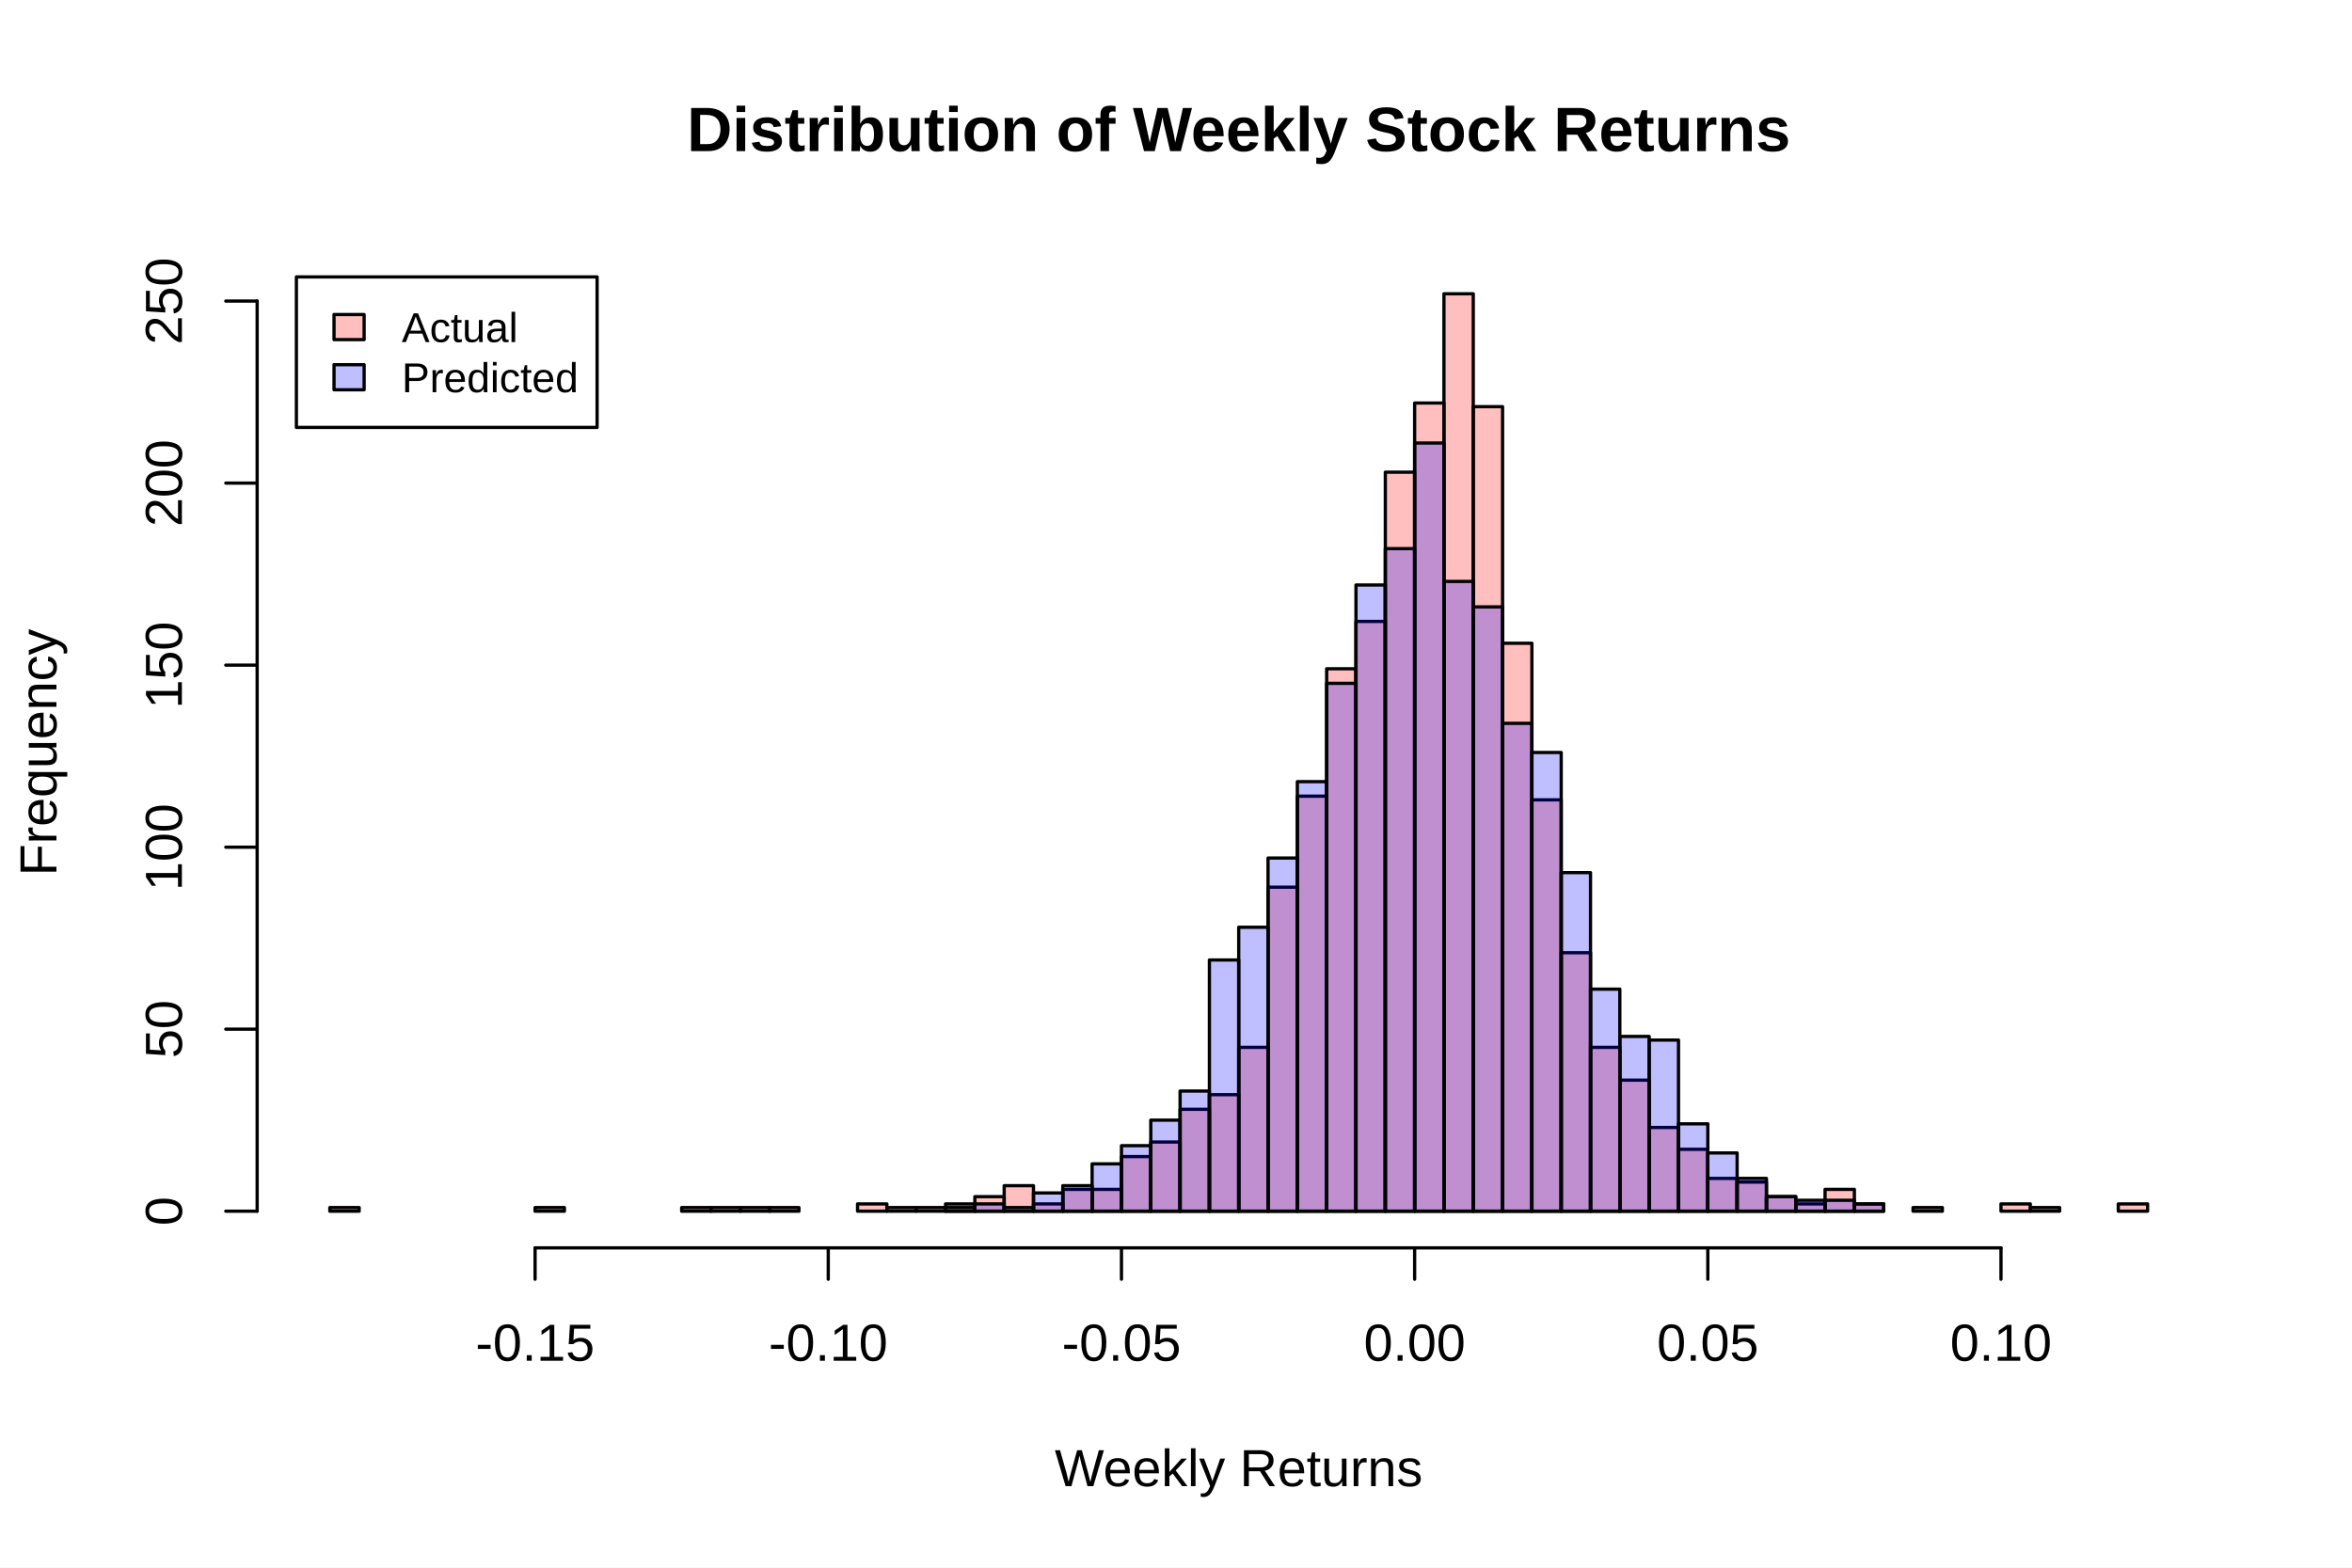
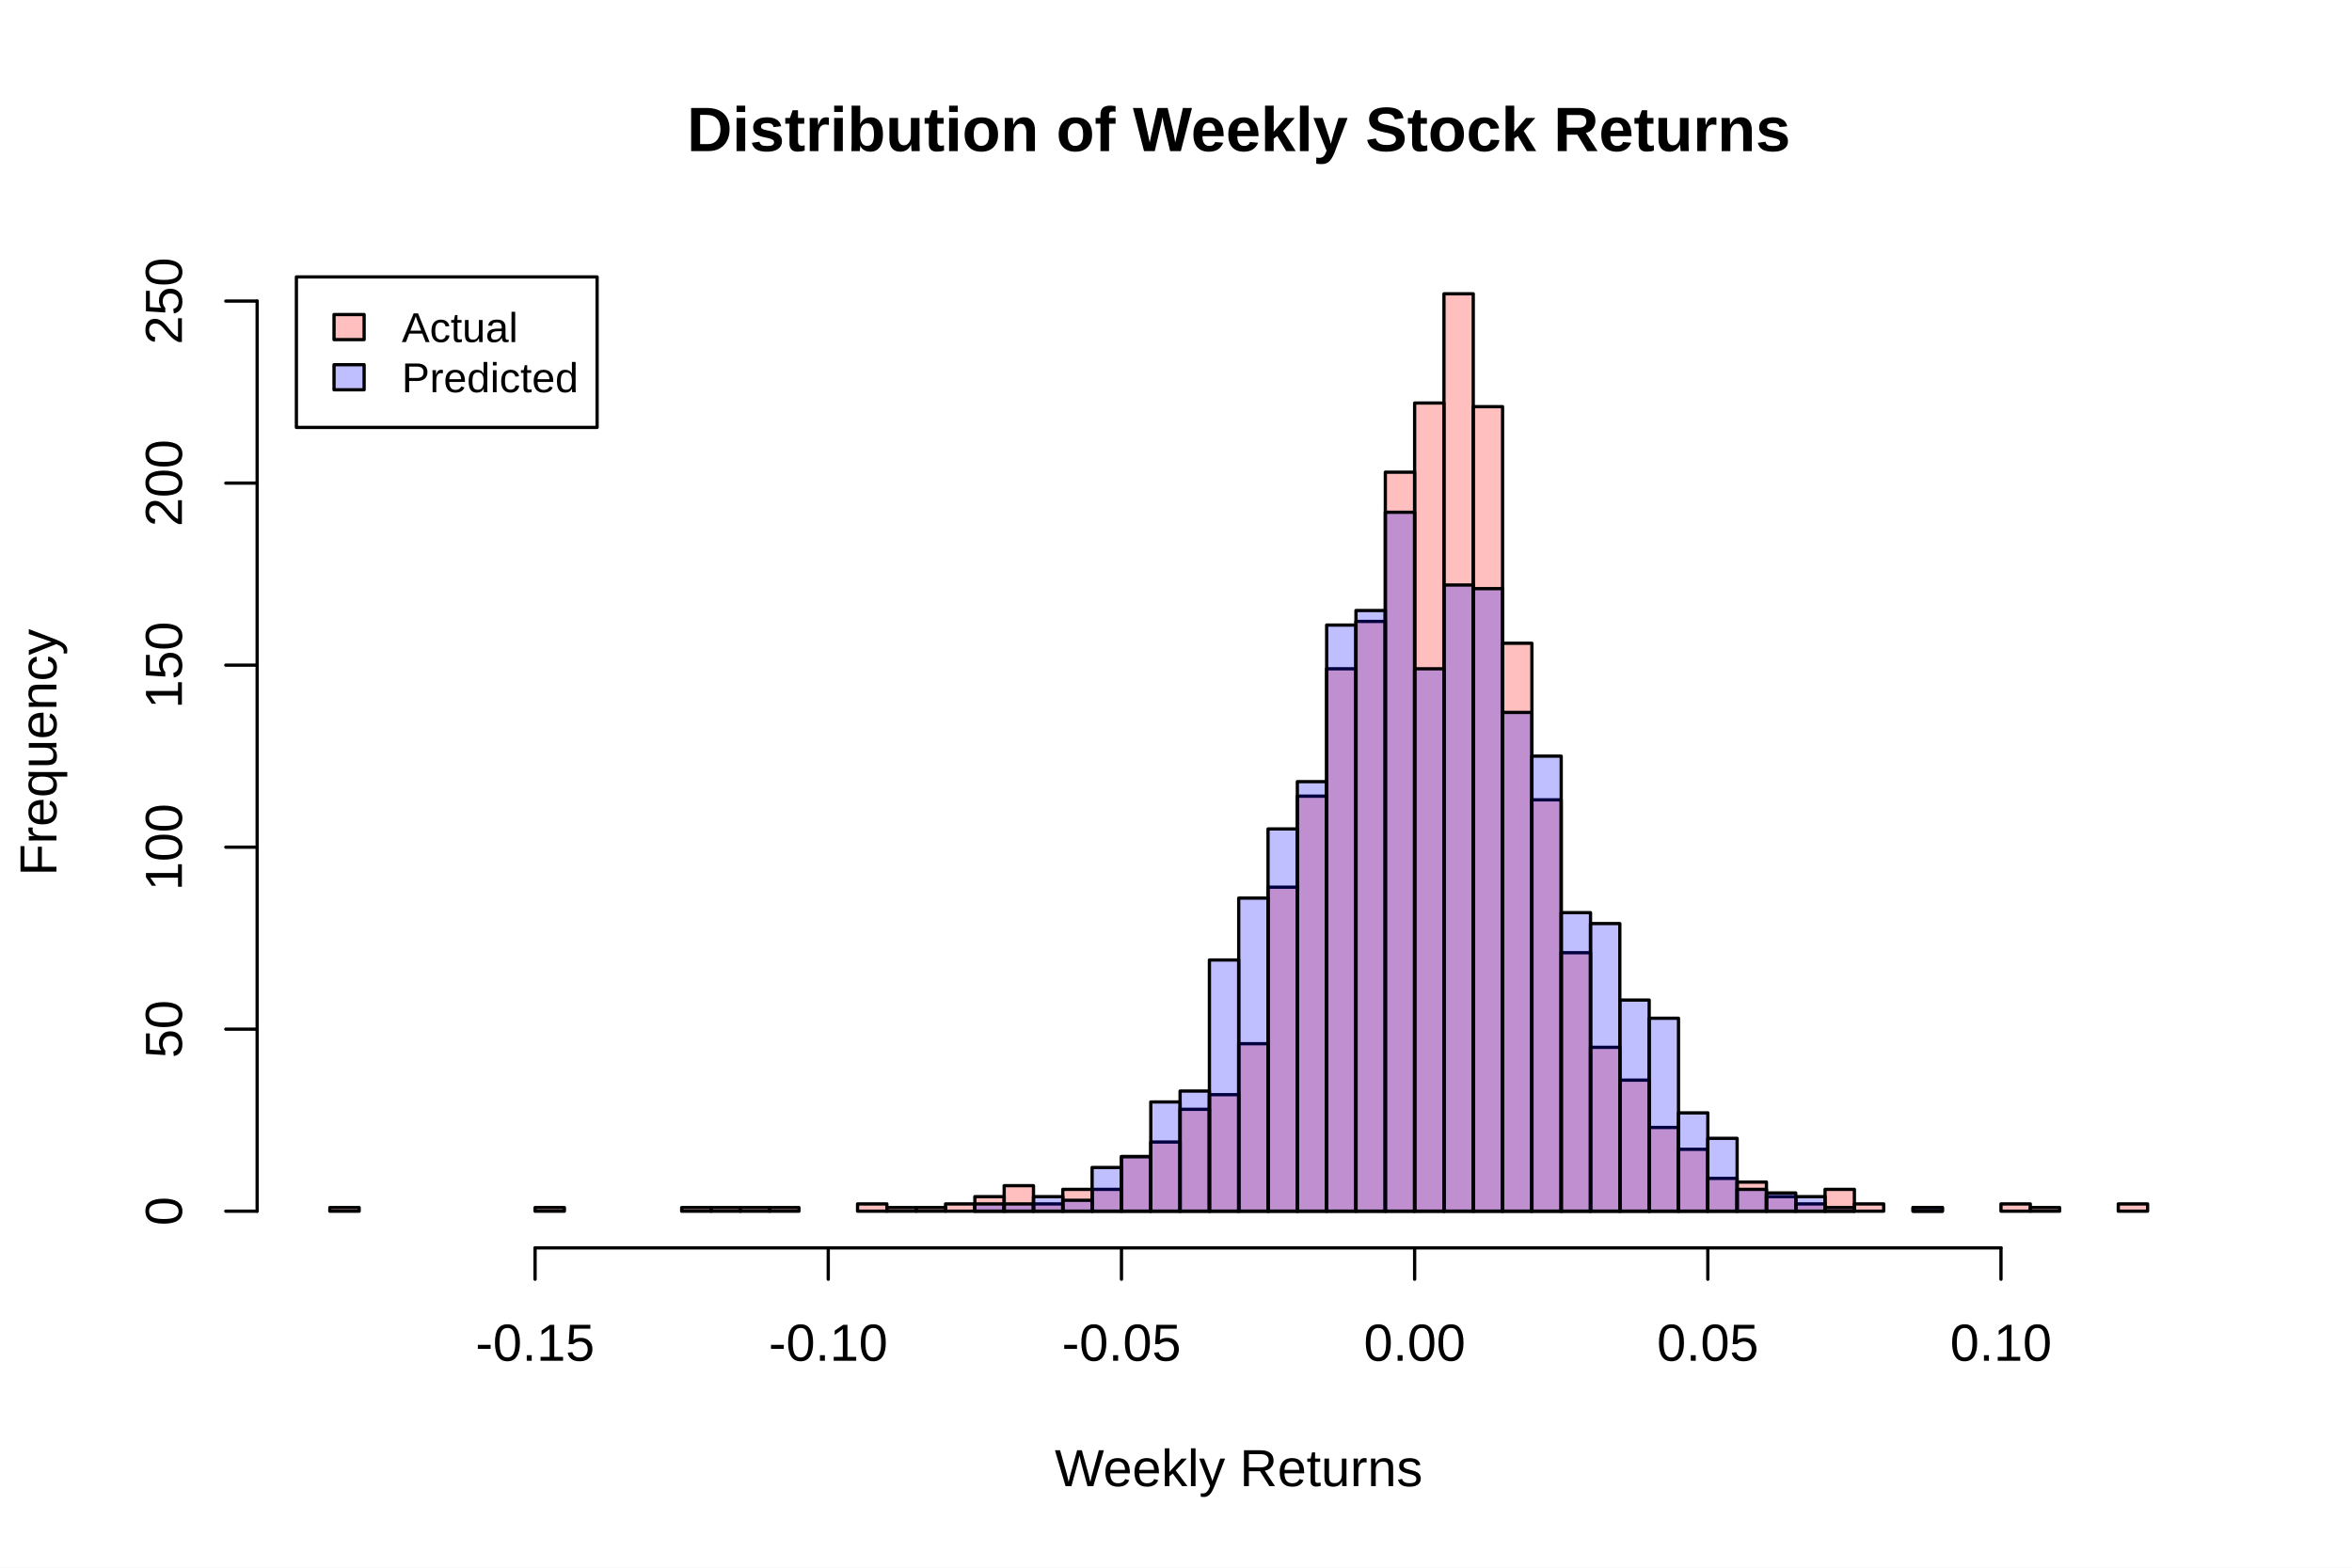
<svg xmlns="http://www.w3.org/2000/svg" class="svglite" width="540.00pt" height="360.00pt" viewBox="0 0 540.00 360.00">
  <defs>
    <style type="text/css">
    .svglite line, .svglite polyline, .svglite polygon, .svglite path, .svglite rect, .svglite circle {
      fill: none;
      stroke: #000000;
      stroke-linecap: round;
      stroke-linejoin: round;
      stroke-miterlimit: 10.00;
    }
    .svglite text {
      white-space: pre;
    }
  </style>
  </defs>
  <rect width="100%" height="100%" style="stroke: none; fill: #FFFFFF;" />
  <defs>
    <clipPath id="cpMC4wMHw1NDAuMDB8MC4wMHwzNjAuMDA=">
      <rect x="0.00" y="0.00" width="540.00" height="360.00" />
    </clipPath>
  </defs>
  <g clip-path="url(#cpMC4wMHw1NDAuMDB8MC4wMHwzNjAuMDA=)">
    <text x="284.40" y="34.70" text-anchor="middle" style="font-size: 14.40px; font-weight: bold; font-family: &quot;Arial&quot;;" textLength="253.51px" lengthAdjust="spacingAndGlyphs">Distribution of Weekly Stock Returns</text>
    <text x="284.40" y="341.28" text-anchor="middle" style="font-size: 12.00px; font-family: &quot;Arial&quot;;" textLength="84.69px" lengthAdjust="spacingAndGlyphs">Weekly Returns</text>
    <text transform="translate(12.96,172.80) rotate(-90)" text-anchor="middle" style="font-size: 12.00px; font-family: &quot;Arial&quot;;" textLength="56.69px" lengthAdjust="spacingAndGlyphs">Frequency</text>
    <line x1="122.85" y1="286.56" x2="459.41" y2="286.56" style="stroke-width: 0.75;" />
    <line x1="122.85" y1="286.56" x2="122.85" y2="293.76" style="stroke-width: 0.75;" />
    <line x1="190.16" y1="286.56" x2="190.16" y2="293.76" style="stroke-width: 0.75;" />
    <line x1="257.48" y1="286.56" x2="257.48" y2="293.76" style="stroke-width: 0.75;" />
    <line x1="324.79" y1="286.56" x2="324.79" y2="293.76" style="stroke-width: 0.75;" />
    <line x1="392.10" y1="286.56" x2="392.10" y2="293.76" style="stroke-width: 0.75;" />
    <line x1="459.41" y1="286.56" x2="459.41" y2="293.76" style="stroke-width: 0.75;" />
    <text x="122.85" y="312.48" text-anchor="middle" style="font-size: 12.00px; font-family: &quot;Arial&quot;;" textLength="27.35px" lengthAdjust="spacingAndGlyphs">-0.15</text>
    <text x="190.16" y="312.48" text-anchor="middle" style="font-size: 12.00px; font-family: &quot;Arial&quot;;" textLength="27.35px" lengthAdjust="spacingAndGlyphs">-0.10</text>
    <text x="257.48" y="312.48" text-anchor="middle" style="font-size: 12.00px; font-family: &quot;Arial&quot;;" textLength="27.35px" lengthAdjust="spacingAndGlyphs">-0.05</text>
    <text x="324.79" y="312.48" text-anchor="middle" style="font-size: 12.00px; font-family: &quot;Arial&quot;;" textLength="23.36px" lengthAdjust="spacingAndGlyphs">0.00</text>
    <text x="392.10" y="312.48" text-anchor="middle" style="font-size: 12.00px; font-family: &quot;Arial&quot;;" textLength="23.36px" lengthAdjust="spacingAndGlyphs">0.05</text>
    <text x="459.41" y="312.48" text-anchor="middle" style="font-size: 12.00px; font-family: &quot;Arial&quot;;" textLength="23.36px" lengthAdjust="spacingAndGlyphs">0.10</text>
    <line x1="59.04" y1="278.13" x2="59.04" y2="69.14" style="stroke-width: 0.75;" />
    <line x1="59.04" y1="278.13" x2="51.84" y2="278.13" style="stroke-width: 0.75;" />
    <line x1="59.04" y1="236.33" x2="51.84" y2="236.33" style="stroke-width: 0.75;" />
    <line x1="59.04" y1="194.54" x2="51.84" y2="194.54" style="stroke-width: 0.75;" />
    <line x1="59.04" y1="152.74" x2="51.84" y2="152.74" style="stroke-width: 0.75;" />
    <line x1="59.04" y1="110.94" x2="51.84" y2="110.94" style="stroke-width: 0.75;" />
    <line x1="59.04" y1="69.14" x2="51.84" y2="69.14" style="stroke-width: 0.75;" />
    <text transform="translate(41.76,278.13) rotate(-90)" text-anchor="middle" style="font-size: 12.00px; font-family: &quot;Arial&quot;;" textLength="6.67px" lengthAdjust="spacingAndGlyphs">0</text>
    <text transform="translate(41.76,236.33) rotate(-90)" text-anchor="middle" style="font-size: 12.00px; font-family: &quot;Arial&quot;;" textLength="13.35px" lengthAdjust="spacingAndGlyphs">50</text>
    <text transform="translate(41.76,194.54) rotate(-90)" text-anchor="middle" style="font-size: 12.00px; font-family: &quot;Arial&quot;;" textLength="20.02px" lengthAdjust="spacingAndGlyphs">100</text>
    <text transform="translate(41.76,152.74) rotate(-90)" text-anchor="middle" style="font-size: 12.00px; font-family: &quot;Arial&quot;;" textLength="20.02px" lengthAdjust="spacingAndGlyphs">150</text>
    <text transform="translate(41.76,110.94) rotate(-90)" text-anchor="middle" style="font-size: 12.00px; font-family: &quot;Arial&quot;;" textLength="20.02px" lengthAdjust="spacingAndGlyphs">200</text>
    <text transform="translate(41.76,69.14) rotate(-90)" text-anchor="middle" style="font-size: 12.00px; font-family: &quot;Arial&quot;;" textLength="20.02px" lengthAdjust="spacingAndGlyphs">250</text>
  </g>
  <defs>
    <clipPath id="cpNTkuMDR8NTA5Ljc2fDU5LjA0fDI4Ni41Ng==">
      <rect x="59.04" y="59.04" width="450.72" height="227.52" />
    </clipPath>
  </defs>
  <g clip-path="url(#cpNTkuMDR8NTA5Ljc2fDU5LjA0fDI4Ni41Ng==)">
    <rect x="75.73" y="277.30" width="6.73" height="0.84" style="stroke-width: 0.75; fill: #FF0000; fill-opacity: 0.25;" />
    <rect x="82.46" y="278.13" width="6.73" height="0.00" style="stroke-width: 0.75; fill: #FF0000; fill-opacity: 0.25;" />
    <rect x="89.20" y="278.13" width="6.73" height="0.00" style="stroke-width: 0.75; fill: #FF0000; fill-opacity: 0.25;" />
    <rect x="95.93" y="278.13" width="6.73" height="0.00" style="stroke-width: 0.75; fill: #FF0000; fill-opacity: 0.25;" />
    <rect x="102.66" y="278.13" width="6.73" height="0.00" style="stroke-width: 0.75; fill: #FF0000; fill-opacity: 0.25;" />
    <rect x="109.39" y="278.13" width="6.73" height="0.00" style="stroke-width: 0.75; fill: #FF0000; fill-opacity: 0.25;" />
    <rect x="116.12" y="278.13" width="6.73" height="0.00" style="stroke-width: 0.75; fill: #FF0000; fill-opacity: 0.25;" />
    <rect x="122.85" y="277.30" width="6.73" height="0.84" style="stroke-width: 0.75; fill: #FF0000; fill-opacity: 0.25;" />
    <rect x="129.58" y="278.13" width="6.73" height="0.00" style="stroke-width: 0.75; fill: #FF0000; fill-opacity: 0.25;" />
    <rect x="136.31" y="278.13" width="6.73" height="0.00" style="stroke-width: 0.75; fill: #FF0000; fill-opacity: 0.25;" />
    <rect x="143.05" y="278.13" width="6.73" height="0.00" style="stroke-width: 0.75; fill: #FF0000; fill-opacity: 0.25;" />
    <rect x="149.78" y="278.13" width="6.73" height="0.00" style="stroke-width: 0.75; fill: #FF0000; fill-opacity: 0.25;" />
    <rect x="156.51" y="277.30" width="6.73" height="0.84" style="stroke-width: 0.75; fill: #FF0000; fill-opacity: 0.25;" />
    <rect x="163.24" y="277.30" width="6.73" height="0.84" style="stroke-width: 0.75; fill: #FF0000; fill-opacity: 0.25;" />
    <rect x="169.97" y="277.30" width="6.73" height="0.84" style="stroke-width: 0.75; fill: #FF0000; fill-opacity: 0.25;" />
    <rect x="176.70" y="277.30" width="6.73" height="0.84" style="stroke-width: 0.75; fill: #FF0000; fill-opacity: 0.25;" />
    <rect x="183.43" y="278.13" width="6.73" height="0.00" style="stroke-width: 0.75; fill: #FF0000; fill-opacity: 0.25;" />
    <rect x="190.16" y="278.13" width="6.73" height="0.00" style="stroke-width: 0.75; fill: #FF0000; fill-opacity: 0.25;" />
    <rect x="196.89" y="276.46" width="6.73" height="1.67" style="stroke-width: 0.75; fill: #FF0000; fill-opacity: 0.25;" />
    <rect x="203.63" y="277.30" width="6.73" height="0.84" style="stroke-width: 0.75; fill: #FF0000; fill-opacity: 0.25;" />
    <rect x="210.36" y="277.30" width="6.73" height="0.84" style="stroke-width: 0.75; fill: #FF0000; fill-opacity: 0.25;" />
    <rect x="217.09" y="276.46" width="6.73" height="1.67" style="stroke-width: 0.75; fill: #FF0000; fill-opacity: 0.25;" />
    <rect x="223.82" y="274.79" width="6.73" height="3.34" style="stroke-width: 0.75; fill: #FF0000; fill-opacity: 0.25;" />
    <rect x="230.55" y="272.28" width="6.73" height="5.85" style="stroke-width: 0.75; fill: #FF0000; fill-opacity: 0.25;" />
    <rect x="237.28" y="276.46" width="6.73" height="1.67" style="stroke-width: 0.75; fill: #FF0000; fill-opacity: 0.25;" />
    <rect x="244.01" y="273.12" width="6.73" height="5.02" style="stroke-width: 0.75; fill: #FF0000; fill-opacity: 0.25;" />
    <rect x="250.74" y="273.12" width="6.73" height="5.02" style="stroke-width: 0.75; fill: #FF0000; fill-opacity: 0.25;" />
    <rect x="257.48" y="265.59" width="6.73" height="12.54" style="stroke-width: 0.75; fill: #FF0000; fill-opacity: 0.25;" />
    <rect x="264.21" y="262.25" width="6.73" height="15.88" style="stroke-width: 0.75; fill: #FF0000; fill-opacity: 0.25;" />
    <rect x="270.94" y="254.73" width="6.73" height="23.41" style="stroke-width: 0.75; fill: #FF0000; fill-opacity: 0.25;" />
    <rect x="277.67" y="251.38" width="6.73" height="26.75" style="stroke-width: 0.75; fill: #FF0000; fill-opacity: 0.25;" />
-     <rect x="284.40" y="240.51" width="6.73" height="37.62" style="stroke-width: 0.75; fill: #FF0000; fill-opacity: 0.25;" />
+     <rect x="284.40" y="239.68" width="6.73" height="38.46" style="stroke-width: 0.75; fill: #FF0000; fill-opacity: 0.25;" />
    <rect x="291.13" y="203.73" width="6.73" height="74.40" style="stroke-width: 0.75; fill: #FF0000; fill-opacity: 0.25;" />
    <rect x="297.86" y="182.83" width="6.73" height="95.30" style="stroke-width: 0.75; fill: #FF0000; fill-opacity: 0.25;" />
    <rect x="304.59" y="153.57" width="6.73" height="124.56" style="stroke-width: 0.75; fill: #FF0000; fill-opacity: 0.25;" />
    <rect x="311.32" y="142.70" width="6.73" height="135.43" style="stroke-width: 0.75; fill: #FF0000; fill-opacity: 0.25;" />
    <rect x="318.06" y="108.43" width="6.73" height="169.70" style="stroke-width: 0.75; fill: #FF0000; fill-opacity: 0.25;" />
    <rect x="324.79" y="92.55" width="6.73" height="185.59" style="stroke-width: 0.75; fill: #FF0000; fill-opacity: 0.25;" />
    <rect x="331.52" y="67.47" width="6.73" height="210.67" style="stroke-width: 0.75; fill: #FF0000; fill-opacity: 0.25;" />
    <rect x="338.25" y="93.38" width="6.73" height="184.75" style="stroke-width: 0.75; fill: #FF0000; fill-opacity: 0.25;" />
    <rect x="344.98" y="147.72" width="6.73" height="130.41" style="stroke-width: 0.75; fill: #FF0000; fill-opacity: 0.25;" />
    <rect x="351.71" y="183.67" width="6.73" height="94.47" style="stroke-width: 0.75; fill: #FF0000; fill-opacity: 0.25;" />
    <rect x="358.44" y="218.78" width="6.73" height="59.35" style="stroke-width: 0.75; fill: #FF0000; fill-opacity: 0.25;" />
    <rect x="365.17" y="240.51" width="6.73" height="37.62" style="stroke-width: 0.75; fill: #FF0000; fill-opacity: 0.25;" />
    <rect x="371.91" y="248.04" width="6.73" height="30.10" style="stroke-width: 0.75; fill: #FF0000; fill-opacity: 0.25;" />
    <rect x="378.64" y="258.91" width="6.73" height="19.23" style="stroke-width: 0.75; fill: #FF0000; fill-opacity: 0.25;" />
    <rect x="385.37" y="263.92" width="6.73" height="14.21" style="stroke-width: 0.75; fill: #FF0000; fill-opacity: 0.25;" />
    <rect x="392.10" y="270.61" width="6.73" height="7.52" style="stroke-width: 0.75; fill: #FF0000; fill-opacity: 0.25;" />
    <rect x="398.83" y="271.45" width="6.73" height="6.69" style="stroke-width: 0.75; fill: #FF0000; fill-opacity: 0.25;" />
    <rect x="405.56" y="274.79" width="6.73" height="3.34" style="stroke-width: 0.75; fill: #FF0000; fill-opacity: 0.25;" />
    <rect x="412.29" y="276.46" width="6.73" height="1.67" style="stroke-width: 0.75; fill: #FF0000; fill-opacity: 0.25;" />
    <rect x="419.02" y="273.12" width="6.73" height="5.02" style="stroke-width: 0.75; fill: #FF0000; fill-opacity: 0.25;" />
    <rect x="425.75" y="276.46" width="6.73" height="1.67" style="stroke-width: 0.75; fill: #FF0000; fill-opacity: 0.25;" />
    <rect x="432.49" y="278.13" width="6.73" height="0.00" style="stroke-width: 0.75; fill: #FF0000; fill-opacity: 0.25;" />
    <rect x="439.22" y="277.30" width="6.73" height="0.84" style="stroke-width: 0.75; fill: #FF0000; fill-opacity: 0.25;" />
    <rect x="445.95" y="278.13" width="6.73" height="0.00" style="stroke-width: 0.75; fill: #FF0000; fill-opacity: 0.25;" />
    <rect x="452.68" y="278.13" width="6.73" height="0.00" style="stroke-width: 0.75; fill: #FF0000; fill-opacity: 0.25;" />
    <rect x="459.41" y="276.46" width="6.73" height="1.67" style="stroke-width: 0.75; fill: #FF0000; fill-opacity: 0.25;" />
    <rect x="466.14" y="277.30" width="6.73" height="0.84" style="stroke-width: 0.75; fill: #FF0000; fill-opacity: 0.25;" />
    <rect x="472.87" y="278.13" width="6.73" height="0.00" style="stroke-width: 0.75; fill: #FF0000; fill-opacity: 0.25;" />
    <rect x="479.60" y="278.13" width="6.73" height="0.00" style="stroke-width: 0.75; fill: #FF0000; fill-opacity: 0.25;" />
    <rect x="486.34" y="276.46" width="6.73" height="1.67" style="stroke-width: 0.75; fill: #FF0000; fill-opacity: 0.25;" />
-     <rect x="217.09" y="277.30" width="6.73" height="0.84" style="stroke-width: 0.75; fill: #0000FF; fill-opacity: 0.25;" />
    <rect x="223.82" y="276.46" width="6.73" height="1.67" style="stroke-width: 0.75; fill: #0000FF; fill-opacity: 0.25;" />
-     <rect x="230.55" y="277.30" width="6.73" height="0.84" style="stroke-width: 0.75; fill: #0000FF; fill-opacity: 0.25;" />
-     <rect x="237.28" y="273.95" width="6.73" height="4.18" style="stroke-width: 0.75; fill: #0000FF; fill-opacity: 0.25;" />
-     <rect x="244.01" y="272.28" width="6.73" height="5.85" style="stroke-width: 0.75; fill: #0000FF; fill-opacity: 0.25;" />
-     <rect x="250.74" y="267.27" width="6.73" height="10.87" style="stroke-width: 0.75; fill: #0000FF; fill-opacity: 0.25;" />
-     <rect x="257.48" y="263.09" width="6.73" height="15.05" style="stroke-width: 0.75; fill: #0000FF; fill-opacity: 0.25;" />
-     <rect x="264.21" y="257.23" width="6.73" height="20.90" style="stroke-width: 0.75; fill: #0000FF; fill-opacity: 0.25;" />
+     <rect x="230.55" y="276.46" width="6.73" height="1.67" style="stroke-width: 0.75; fill: #0000FF; fill-opacity: 0.25;" />
+     <rect x="237.28" y="274.79" width="6.73" height="3.34" style="stroke-width: 0.75; fill: #0000FF; fill-opacity: 0.25;" />
+     <rect x="244.01" y="275.63" width="6.73" height="2.51" style="stroke-width: 0.75; fill: #0000FF; fill-opacity: 0.25;" />
+     <rect x="250.74" y="268.10" width="6.73" height="10.03" style="stroke-width: 0.75; fill: #0000FF; fill-opacity: 0.25;" />
+     <rect x="257.48" y="265.59" width="6.73" height="12.54" style="stroke-width: 0.75; fill: #0000FF; fill-opacity: 0.25;" />
+     <rect x="264.21" y="253.05" width="6.73" height="25.08" style="stroke-width: 0.75; fill: #0000FF; fill-opacity: 0.25;" />
    <rect x="270.94" y="250.55" width="6.73" height="27.59" style="stroke-width: 0.75; fill: #0000FF; fill-opacity: 0.25;" />
    <rect x="277.67" y="220.45" width="6.73" height="57.68" style="stroke-width: 0.75; fill: #0000FF; fill-opacity: 0.25;" />
-     <rect x="284.40" y="212.93" width="6.73" height="65.21" style="stroke-width: 0.75; fill: #0000FF; fill-opacity: 0.25;" />
-     <rect x="291.13" y="197.04" width="6.73" height="81.09" style="stroke-width: 0.75; fill: #0000FF; fill-opacity: 0.25;" />
+     <rect x="284.40" y="206.24" width="6.73" height="71.89" style="stroke-width: 0.75; fill: #0000FF; fill-opacity: 0.25;" />
+     <rect x="291.13" y="190.36" width="6.73" height="87.78" style="stroke-width: 0.75; fill: #0000FF; fill-opacity: 0.25;" />
    <rect x="297.86" y="179.49" width="6.73" height="98.65" style="stroke-width: 0.75; fill: #0000FF; fill-opacity: 0.25;" />
-     <rect x="304.59" y="156.92" width="6.73" height="121.22" style="stroke-width: 0.75; fill: #0000FF; fill-opacity: 0.25;" />
-     <rect x="311.32" y="134.34" width="6.73" height="143.79" style="stroke-width: 0.75; fill: #0000FF; fill-opacity: 0.25;" />
-     <rect x="318.06" y="125.99" width="6.73" height="152.15" style="stroke-width: 0.75; fill: #0000FF; fill-opacity: 0.25;" />
-     <rect x="324.79" y="101.74" width="6.73" height="176.39" style="stroke-width: 0.75; fill: #0000FF; fill-opacity: 0.25;" />
-     <rect x="331.52" y="133.51" width="6.73" height="144.62" style="stroke-width: 0.75; fill: #0000FF; fill-opacity: 0.25;" />
-     <rect x="338.25" y="139.36" width="6.73" height="138.77" style="stroke-width: 0.75; fill: #0000FF; fill-opacity: 0.25;" />
-     <rect x="344.98" y="166.11" width="6.73" height="112.02" style="stroke-width: 0.75; fill: #0000FF; fill-opacity: 0.25;" />
-     <rect x="351.71" y="172.80" width="6.73" height="105.33" style="stroke-width: 0.75; fill: #0000FF; fill-opacity: 0.25;" />
-     <rect x="358.44" y="200.39" width="6.73" height="77.75" style="stroke-width: 0.75; fill: #0000FF; fill-opacity: 0.25;" />
-     <rect x="365.17" y="227.14" width="6.73" height="50.99" style="stroke-width: 0.75; fill: #0000FF; fill-opacity: 0.25;" />
-     <rect x="371.91" y="238.01" width="6.73" height="40.13" style="stroke-width: 0.75; fill: #0000FF; fill-opacity: 0.25;" />
-     <rect x="378.64" y="238.84" width="6.73" height="39.29" style="stroke-width: 0.75; fill: #0000FF; fill-opacity: 0.25;" />
-     <rect x="385.37" y="258.07" width="6.73" height="20.06" style="stroke-width: 0.75; fill: #0000FF; fill-opacity: 0.25;" />
-     <rect x="392.10" y="264.76" width="6.73" height="13.38" style="stroke-width: 0.75; fill: #0000FF; fill-opacity: 0.25;" />
-     <rect x="398.83" y="270.61" width="6.73" height="7.52" style="stroke-width: 0.75; fill: #0000FF; fill-opacity: 0.25;" />
-     <rect x="405.56" y="274.79" width="6.73" height="3.34" style="stroke-width: 0.75; fill: #0000FF; fill-opacity: 0.25;" />
-     <rect x="412.29" y="275.63" width="6.73" height="2.51" style="stroke-width: 0.75; fill: #0000FF; fill-opacity: 0.25;" />
-     <rect x="419.02" y="275.63" width="6.73" height="2.51" style="stroke-width: 0.75; fill: #0000FF; fill-opacity: 0.25;" />
-     <rect x="425.75" y="276.46" width="6.73" height="1.67" style="stroke-width: 0.75; fill: #0000FF; fill-opacity: 0.25;" />
+     <rect x="304.59" y="143.54" width="6.73" height="134.59" style="stroke-width: 0.75; fill: #0000FF; fill-opacity: 0.25;" />
+     <rect x="311.32" y="140.20" width="6.73" height="137.94" style="stroke-width: 0.75; fill: #0000FF; fill-opacity: 0.25;" />
+     <rect x="318.06" y="117.63" width="6.73" height="160.51" style="stroke-width: 0.75; fill: #0000FF; fill-opacity: 0.25;" />
+     <rect x="324.79" y="153.57" width="6.73" height="124.56" style="stroke-width: 0.75; fill: #0000FF; fill-opacity: 0.25;" />
+     <rect x="331.52" y="134.34" width="6.73" height="143.79" style="stroke-width: 0.75; fill: #0000FF; fill-opacity: 0.25;" />
+     <rect x="338.25" y="135.18" width="6.73" height="142.95" style="stroke-width: 0.75; fill: #0000FF; fill-opacity: 0.25;" />
+     <rect x="344.98" y="163.60" width="6.73" height="114.53" style="stroke-width: 0.75; fill: #0000FF; fill-opacity: 0.25;" />
+     <rect x="351.71" y="173.64" width="6.73" height="104.50" style="stroke-width: 0.75; fill: #0000FF; fill-opacity: 0.25;" />
+     <rect x="358.44" y="209.58" width="6.73" height="68.55" style="stroke-width: 0.75; fill: #0000FF; fill-opacity: 0.25;" />
+     <rect x="365.17" y="212.09" width="6.73" height="66.04" style="stroke-width: 0.75; fill: #0000FF; fill-opacity: 0.25;" />
+     <rect x="371.91" y="229.65" width="6.73" height="48.49" style="stroke-width: 0.75; fill: #0000FF; fill-opacity: 0.25;" />
+     <rect x="378.64" y="233.83" width="6.73" height="44.31" style="stroke-width: 0.75; fill: #0000FF; fill-opacity: 0.25;" />
+     <rect x="385.37" y="255.56" width="6.73" height="22.57" style="stroke-width: 0.75; fill: #0000FF; fill-opacity: 0.25;" />
+     <rect x="392.10" y="261.41" width="6.73" height="16.72" style="stroke-width: 0.75; fill: #0000FF; fill-opacity: 0.25;" />
+     <rect x="398.83" y="273.12" width="6.73" height="5.02" style="stroke-width: 0.75; fill: #0000FF; fill-opacity: 0.25;" />
+     <rect x="405.56" y="273.95" width="6.73" height="4.18" style="stroke-width: 0.75; fill: #0000FF; fill-opacity: 0.25;" />
+     <rect x="412.29" y="274.79" width="6.73" height="3.34" style="stroke-width: 0.75; fill: #0000FF; fill-opacity: 0.25;" />
+     <rect x="419.02" y="277.30" width="6.73" height="0.84" style="stroke-width: 0.75; fill: #0000FF; fill-opacity: 0.25;" />
+     <rect x="425.75" y="278.13" width="6.73" height="0.00" style="stroke-width: 0.75; fill: #0000FF; fill-opacity: 0.25;" />
+     <rect x="432.49" y="278.13" width="6.73" height="0.00" style="stroke-width: 0.75; fill: #0000FF; fill-opacity: 0.25;" />
+     <rect x="439.22" y="277.30" width="6.73" height="0.84" style="stroke-width: 0.75; fill: #0000FF; fill-opacity: 0.25;" />
    <rect x="68.05" y="63.59" width="69.04" height="34.56" style="stroke-width: 0.75; fill: #FFFFFF;" />
    <rect x="76.69" y="72.23" width="6.91" height="5.76" style="stroke-width: 0.75; fill: #FF0000; fill-opacity: 0.25;" />
    <rect x="76.69" y="83.75" width="6.91" height="5.76" style="stroke-width: 0.75; fill: #0000FF; fill-opacity: 0.25;" />
    <text x="92.25" y="78.55" style="font-size: 9.60px; font-family: &quot;Arial&quot;;" textLength="26.66px" lengthAdjust="spacingAndGlyphs">Actual</text>
    <text x="92.25" y="90.07" style="font-size: 9.60px; font-family: &quot;Arial&quot;;" textLength="40.53px" lengthAdjust="spacingAndGlyphs">Predicted</text>
  </g>
</svg>
